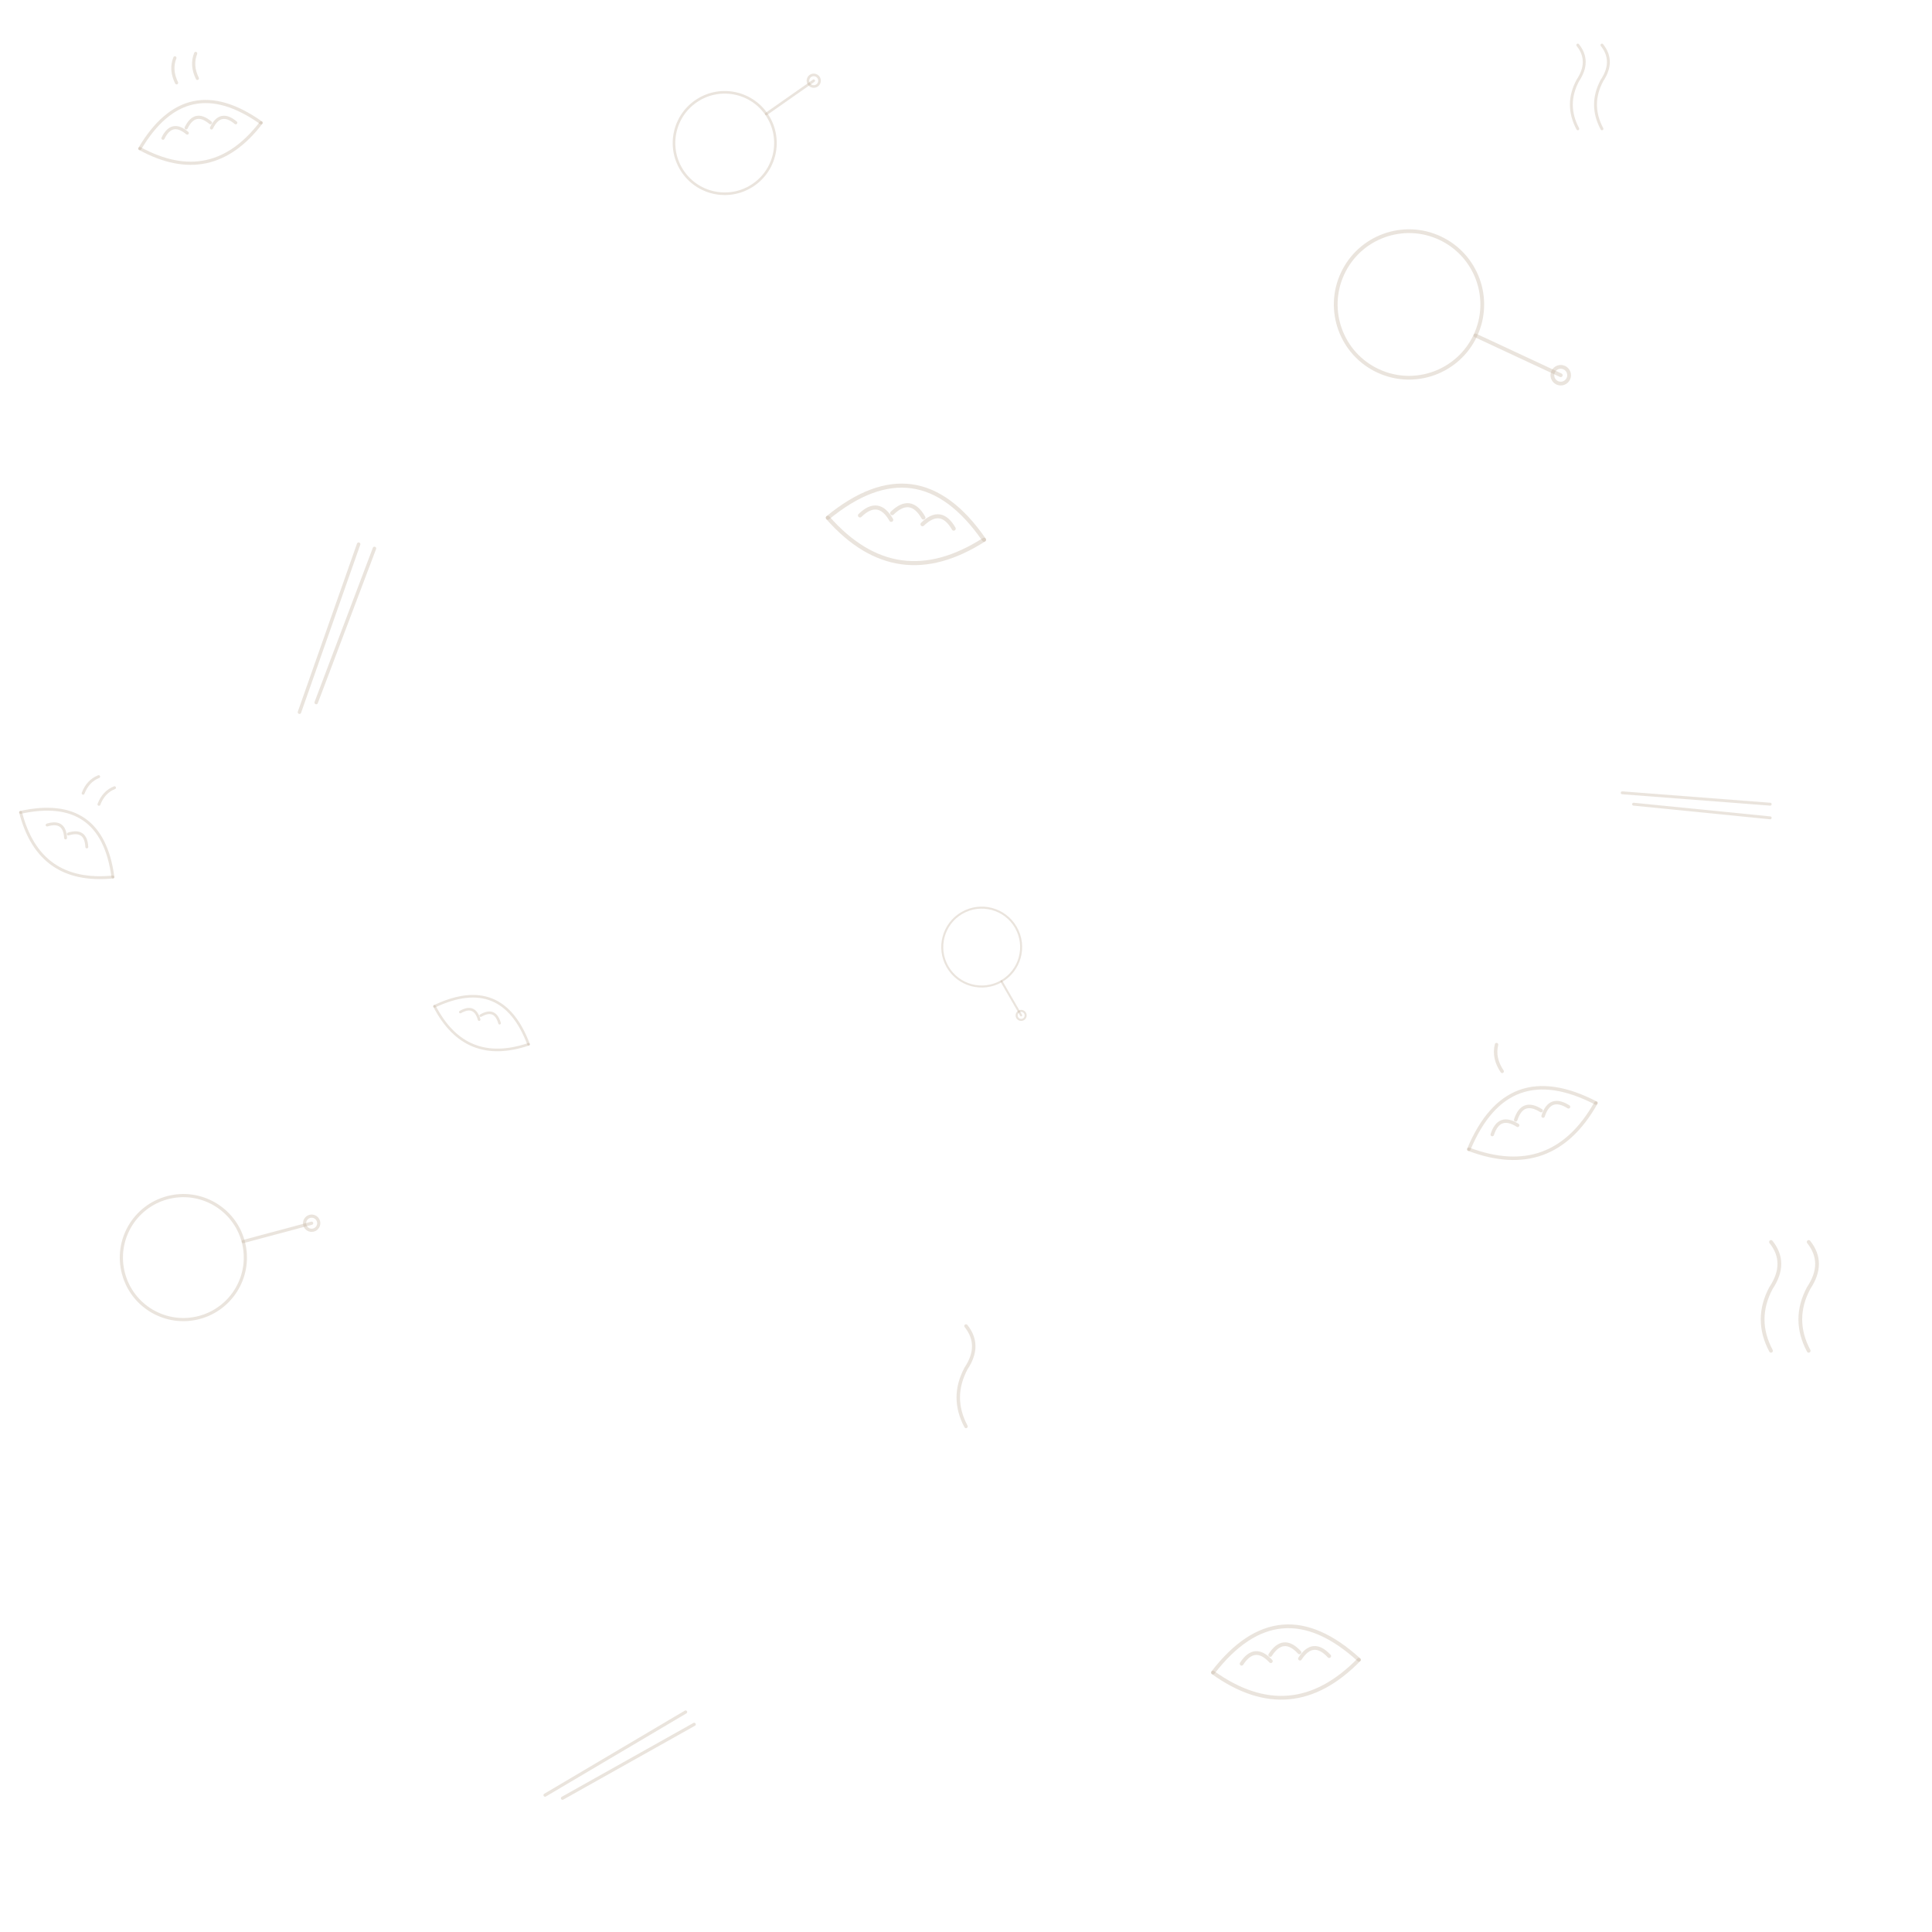
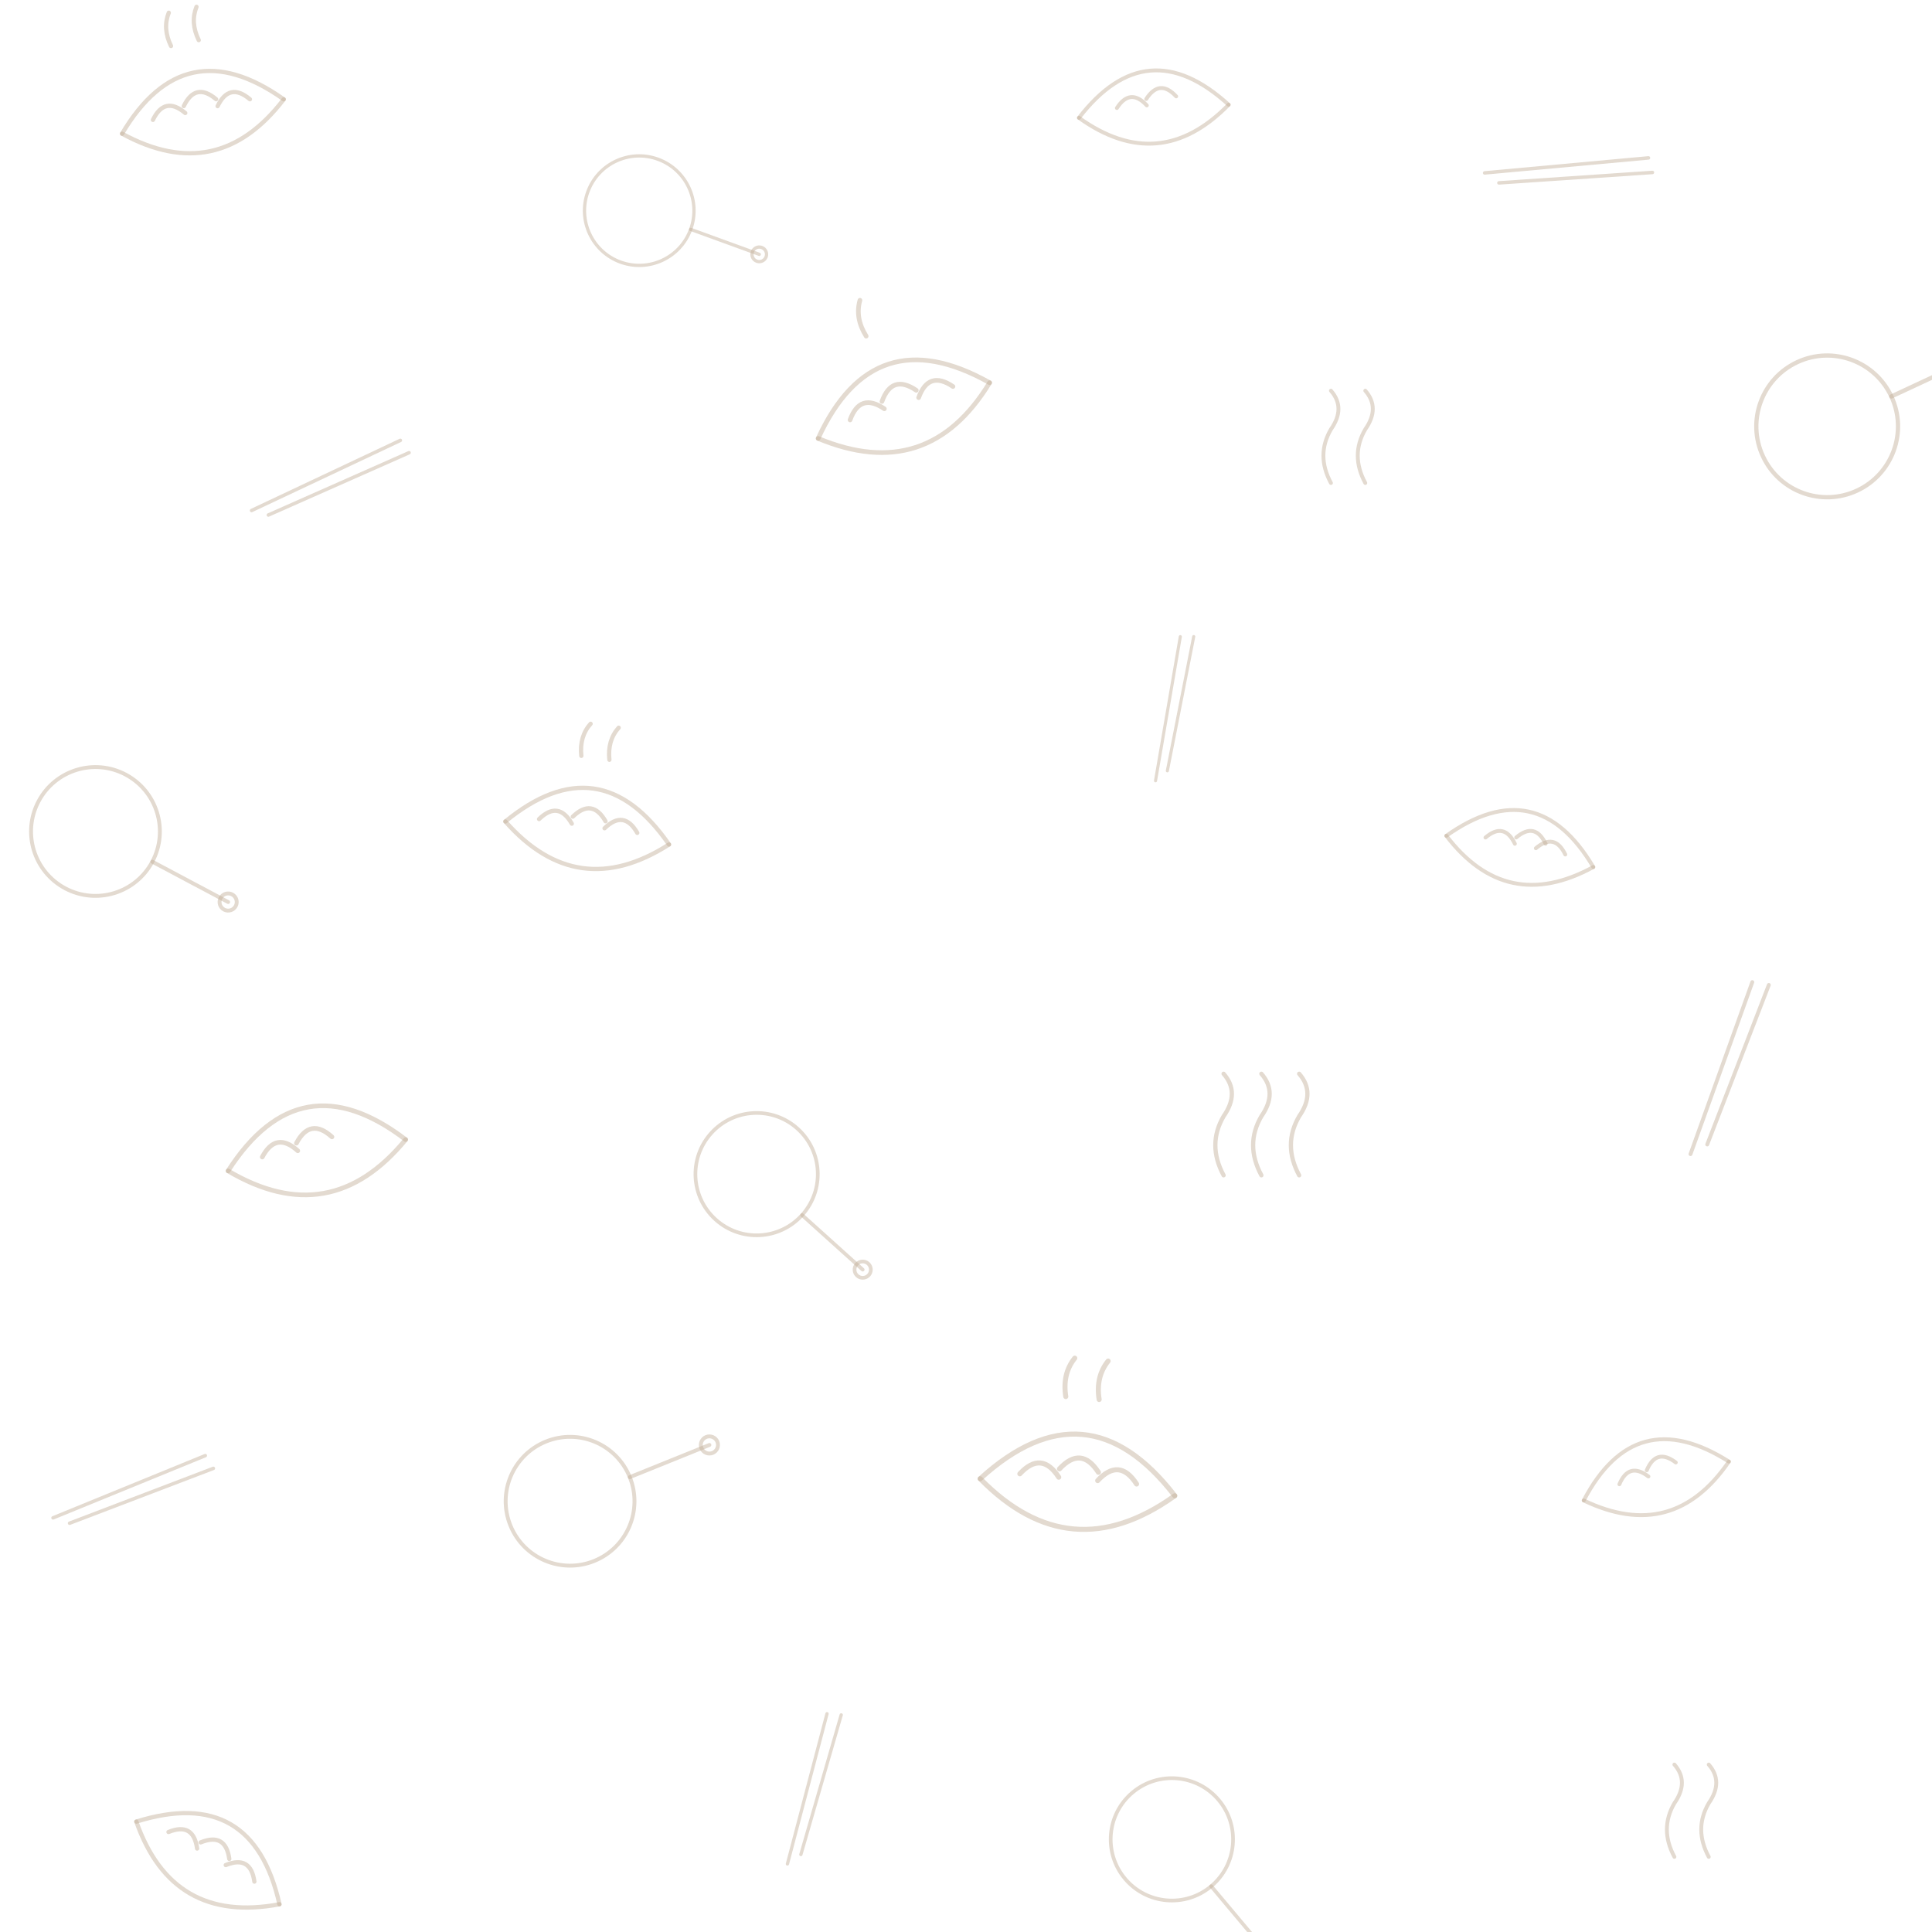
- <svg xmlns="http://www.w3.org/2000/svg" width="1200" height="1200" viewBox="0 0 1200 1200">
+ <svg xmlns="http://www.w3.org/2000/svg" width="900" height="900" viewBox="0 0 900 900">
  <defs>
    <style>
-       .line { fill: none; stroke: #c4b39e; stroke-width: 1.8; stroke-linecap: round; stroke-linejoin: round; opacity: 0.35; }
+       .line { fill: none; stroke: #c0ad96; stroke-width: 1.8; stroke-linecap: round; stroke-linejoin: round; opacity: 0.45; }
    </style>
  </defs>
-   <g transform="translate(80, 60) scale(1.1) rotate(-12)">
+   <g transform="translate(50, 30) scale(1.1) rotate(-12)">
    <path class="line" d="M0,30 Q35,-8 70,30" />
    <path class="line" d="M0,30 Q35,60 70,30" />
    <path class="line" d="M14,27 Q21,18 28,27" />
    <path class="line" d="M28,24 Q35,15 42,24" />
    <path class="line" d="M42,27 Q49,18 56,27" />
    <path class="line" d="M28,-2 Q26,-10 30,-16" />
    <path class="line" d="M40,-2 Q38,-10 42,-16" />
  </g>
-   <g transform="translate(850, 120) scale(1.3) rotate(25)">
-     <circle class="line" cx="40" cy="40" r="35" />
-     <line class="line" x1="75" y1="40" x2="120" y2="40" />
-     <circle class="line" cx="120" cy="40" r="4" />
+   <g transform="translate(280, 60) scale(0.85) rotate(20)">
+     <circle class="line" cx="35" cy="35" r="30" />
+     <line class="line" x1="65" y1="35" x2="105" y2="35" />
+     <circle class="line" cx="105" cy="35" r="4" />
  </g>
-   <g transform="translate(150, 380) scale(1.2) rotate(-30)">
-     <line class="line" x1="0" y1="60" x2="70" y2="0" />
-     <line class="line" x1="10" y1="60" x2="76" y2="6" />
-   </g>
-   <g transform="translate(520, 280) scale(1.4) rotate(8)">
+   <g transform="translate(500, 25) scale(1.0) rotate(-5)">
    <path class="line" d="M0,30 Q35,-8 70,30" />
    <path class="line" d="M0,30 Q35,60 70,30" />
-     <path class="line" d="M14,27 Q21,18 28,27" />
-     <path class="line" d="M28,24 Q35,15 42,24" />
-     <path class="line" d="M42,27 Q49,18 56,27" />
+     <path class="line" d="M18,27 Q25,18 32,27" />
+     <path class="line" d="M32,24 Q39,15 46,24" />
  </g>
-   <g transform="translate(980, 50) scale(1.0)">
-     <path class="line" d="M0,30 Q-8,15 0,0 Q8,-12 0,-22" />
-     <path class="line" d="M15,30 Q7,15 15,0 Q23,-12 15,-22" />
+   <g transform="translate(720, 40) scale(0.9) rotate(35)">
+     <line class="line" x1="0" y1="55" x2="65" y2="0" />
+     <line class="line" x1="9" y1="55" x2="71" y2="5" />
  </g>
-   <g transform="translate(900, 680) scale(1.2) rotate(-20)">
+   <g transform="translate(130, 190) scale(0.9) rotate(15)">
+     <line class="line" x1="0" y1="55" x2="65" y2="0" />
+     <line class="line" x1="9" y1="55" x2="71" y2="5" />
+   </g>
+   <g transform="translate(370, 170) scale(1.2) rotate(-18)">
    <path class="line" d="M0,30 Q35,-8 70,30" />
    <path class="line" d="M0,30 Q35,60 70,30" />
    <path class="line" d="M14,27 Q21,18 28,27" />
    <path class="line" d="M28,24 Q35,15 42,24" />
    <path class="line" d="M42,27 Q49,18 56,27" />
    <path class="line" d="M30,-2 Q28,-10 32,-16" />
  </g>
-   <g transform="translate(60, 750) scale(1.1) rotate(-15)">
-     <circle class="line" cx="40" cy="40" r="35" />
-     <line class="line" x1="75" y1="40" x2="115" y2="40" />
-     <circle class="line" cx="115" cy="40" r="4" />
+   <g transform="translate(620, 200) scale(1.0)">
+     <path class="line" d="M0,25 Q-7,12 0,0 Q7,-10 0,-18" />
+     <path class="line" d="M16,25 Q9,12 16,0 Q23,-10 16,-18" />
  </g>
-   <g transform="translate(1050, 450) scale(1.0) rotate(45)">
-     <line class="line" x1="0" y1="60" x2="70" y2="0" />
-     <line class="line" x1="10" y1="60" x2="76" y2="6" />
+   <g transform="translate(800, 180) scale(1.1) rotate(-25)">
+     <circle class="line" cx="35" cy="35" r="30" />
+     <line class="line" x1="65" y1="35" x2="105" y2="35" />
+     <circle class="line" cx="105" cy="35" r="4" />
  </g>
-   <g transform="translate(280, 600) scale(0.9) rotate(22)">
+   <g transform="translate(30, 340) scale(1.0) rotate(28)">
+     <circle class="line" cx="35" cy="35" r="30" />
+     <line class="line" x1="65" y1="35" x2="105" y2="35" />
+     <circle class="line" cx="105" cy="35" r="4" />
+   </g>
+   <g transform="translate(240, 350) scale(1.1) rotate(8)">
+     <path class="line" d="M0,30 Q35,-8 70,30" />
+     <path class="line" d="M0,30 Q35,60 70,30" />
+     <path class="line" d="M14,27 Q21,18 28,27" />
+     <path class="line" d="M28,24 Q35,15 42,24" />
+     <path class="line" d="M42,27 Q49,18 56,27" />
+     <path class="line" d="M28,-2 Q26,-10 30,-16" />
+     <path class="line" d="M40,-2 Q38,-10 42,-16" />
+   </g>
+   <g transform="translate(510, 330) scale(0.8) rotate(-40)">
+     <line class="line" x1="0" y1="55" x2="65" y2="0" />
+     <line class="line" x1="9" y1="55" x2="71" y2="5" />
+   </g>
+   <g transform="translate(680, 360) scale(1.0) rotate(12)">
+     <path class="line" d="M0,30 Q35,-8 70,30" />
+     <path class="line" d="M0,30 Q35,60 70,30" />
+     <path class="line" d="M18,27 Q25,18 32,27" />
+     <path class="line" d="M32,24 Q39,15 46,24" />
+     <path class="line" d="M42,27 Q49,18 56,27" />
+   </g>
+   <g transform="translate(100, 510) scale(1.2) rotate(-10)">
+     <path class="line" d="M0,30 Q35,-8 70,30" />
+     <path class="line" d="M0,30 Q35,60 70,30" />
+     <path class="line" d="M14,27 Q21,18 28,27" />
+     <path class="line" d="M28,24 Q35,15 42,24" />
+   </g>
+   <g transform="translate(350, 500) scale(0.95) rotate(42)">
+     <circle class="line" cx="35" cy="35" r="30" />
+     <line class="line" x1="65" y1="35" x2="105" y2="35" />
+     <circle class="line" cx="105" cy="35" r="4" />
+   </g>
+   <g transform="translate(570, 520) scale(1.1)">
+     <path class="line" d="M0,25 Q-7,12 0,0 Q7,-10 0,-18" />
+     <path class="line" d="M16,25 Q9,12 16,0 Q23,-10 16,-18" />
+     <path class="line" d="M32,25 Q25,12 32,0 Q39,-10 32,-18" />
+   </g>
+   <g transform="translate(760, 490) scale(1.0) rotate(-30)">
+     <line class="line" x1="0" y1="55" x2="65" y2="0" />
+     <line class="line" x1="9" y1="55" x2="71" y2="5" />
+   </g>
+   <g transform="translate(40, 660) scale(0.9) rotate(18)">
+     <line class="line" x1="0" y1="55" x2="65" y2="0" />
+     <line class="line" x1="9" y1="55" x2="71" y2="5" />
+   </g>
+   <g transform="translate(220, 680) scale(1.0) rotate(-22)">
+     <circle class="line" cx="35" cy="35" r="30" />
+     <line class="line" x1="65" y1="35" x2="105" y2="35" />
+     <circle class="line" cx="105" cy="35" r="4" />
+   </g>
+   <g transform="translate(460, 650) scale(1.3) rotate(5)">
+     <path class="line" d="M0,30 Q35,-8 70,30" />
+     <path class="line" d="M0,30 Q35,60 70,30" />
+     <path class="line" d="M14,27 Q21,18 28,27" />
+     <path class="line" d="M28,24 Q35,15 42,24" />
+     <path class="line" d="M42,27 Q49,18 56,27" />
+     <path class="line" d="M28,-2 Q26,-10 30,-16" />
+     <path class="line" d="M40,-2 Q38,-10 42,-16" />
+   </g>
+   <g transform="translate(730, 670) scale(1.0) rotate(-15)">
    <path class="line" d="M0,30 Q35,-8 70,30" />
    <path class="line" d="M0,30 Q35,60 70,30" />
    <path class="line" d="M18,27 Q25,18 32,27" />
    <path class="line" d="M32,24 Q39,15 46,24" />
  </g>
-   <g transform="translate(600, 850) scale(1.2)">
-     <path class="line" d="M0,30 Q-8,15 0,0 Q8,-12 0,-22" />
-   </g>
-   <g transform="translate(750, 1000) scale(1.3) rotate(-5)">
+   <g transform="translate(80, 820) scale(1.1) rotate(30)">
    <path class="line" d="M0,30 Q35,-8 70,30" />
    <path class="line" d="M0,30 Q35,60 70,30" />
    <path class="line" d="M14,27 Q21,18 28,27" />
    <path class="line" d="M28,24 Q35,15 42,24" />
    <path class="line" d="M42,27 Q49,18 56,27" />
  </g>
-   <g transform="translate(400, 80) scale(0.9) rotate(-35)">
-     <circle class="line" cx="40" cy="40" r="35" />
-     <line class="line" x1="75" y1="40" x2="115" y2="40" />
-     <circle class="line" cx="115" cy="40" r="4" />
+   <g transform="translate(340, 830) scale(0.85) rotate(-35)">
+     <line class="line" x1="0" y1="55" x2="65" y2="0" />
+     <line class="line" x1="9" y1="55" x2="71" y2="5" />
  </g>
-   <g transform="translate(350, 1050) scale(1.1) rotate(10)">
-     <line class="line" x1="0" y1="60" x2="70" y2="0" />
-     <line class="line" x1="10" y1="60" x2="76" y2="6" />
+   <g transform="translate(550, 810) scale(0.95) rotate(50)">
+     <circle class="line" cx="35" cy="35" r="30" />
+     <line class="line" x1="65" y1="35" x2="105" y2="35" />
+     <circle class="line" cx="105" cy="35" r="4" />
  </g>
-   <g transform="translate(30, 480) scale(1.0) rotate(35)">
-     <path class="line" d="M0,30 Q35,-8 70,30" />
-     <path class="line" d="M0,30 Q35,60 70,30" />
-     <path class="line" d="M18,27 Q25,18 32,27" />
-     <path class="line" d="M32,24 Q39,15 46,24" />
-     <path class="line" d="M25,-2 Q23,-10 27,-16" />
-     <path class="line" d="M37,-2 Q35,-10 39,-16" />
-   </g>
-   <g transform="translate(1100, 800) scale(1.3)">
-     <path class="line" d="M0,30 Q-8,15 0,0 Q8,-12 0,-22" />
-     <path class="line" d="M18,30 Q10,15 18,0 Q26,-12 18,-22" />
-   </g>
-   <g transform="translate(620, 550) scale(0.7) rotate(60)">
-     <circle class="line" cx="40" cy="40" r="35" />
-     <line class="line" x1="75" y1="40" x2="110" y2="40" />
-     <circle class="line" cx="110" cy="40" r="4" />
+   <g transform="translate(780, 840) scale(1.0)">
+     <path class="line" d="M0,25 Q-7,12 0,0 Q7,-10 0,-18" />
+     <path class="line" d="M16,25 Q9,12 16,0 Q23,-10 16,-18" />
  </g>
</svg>
